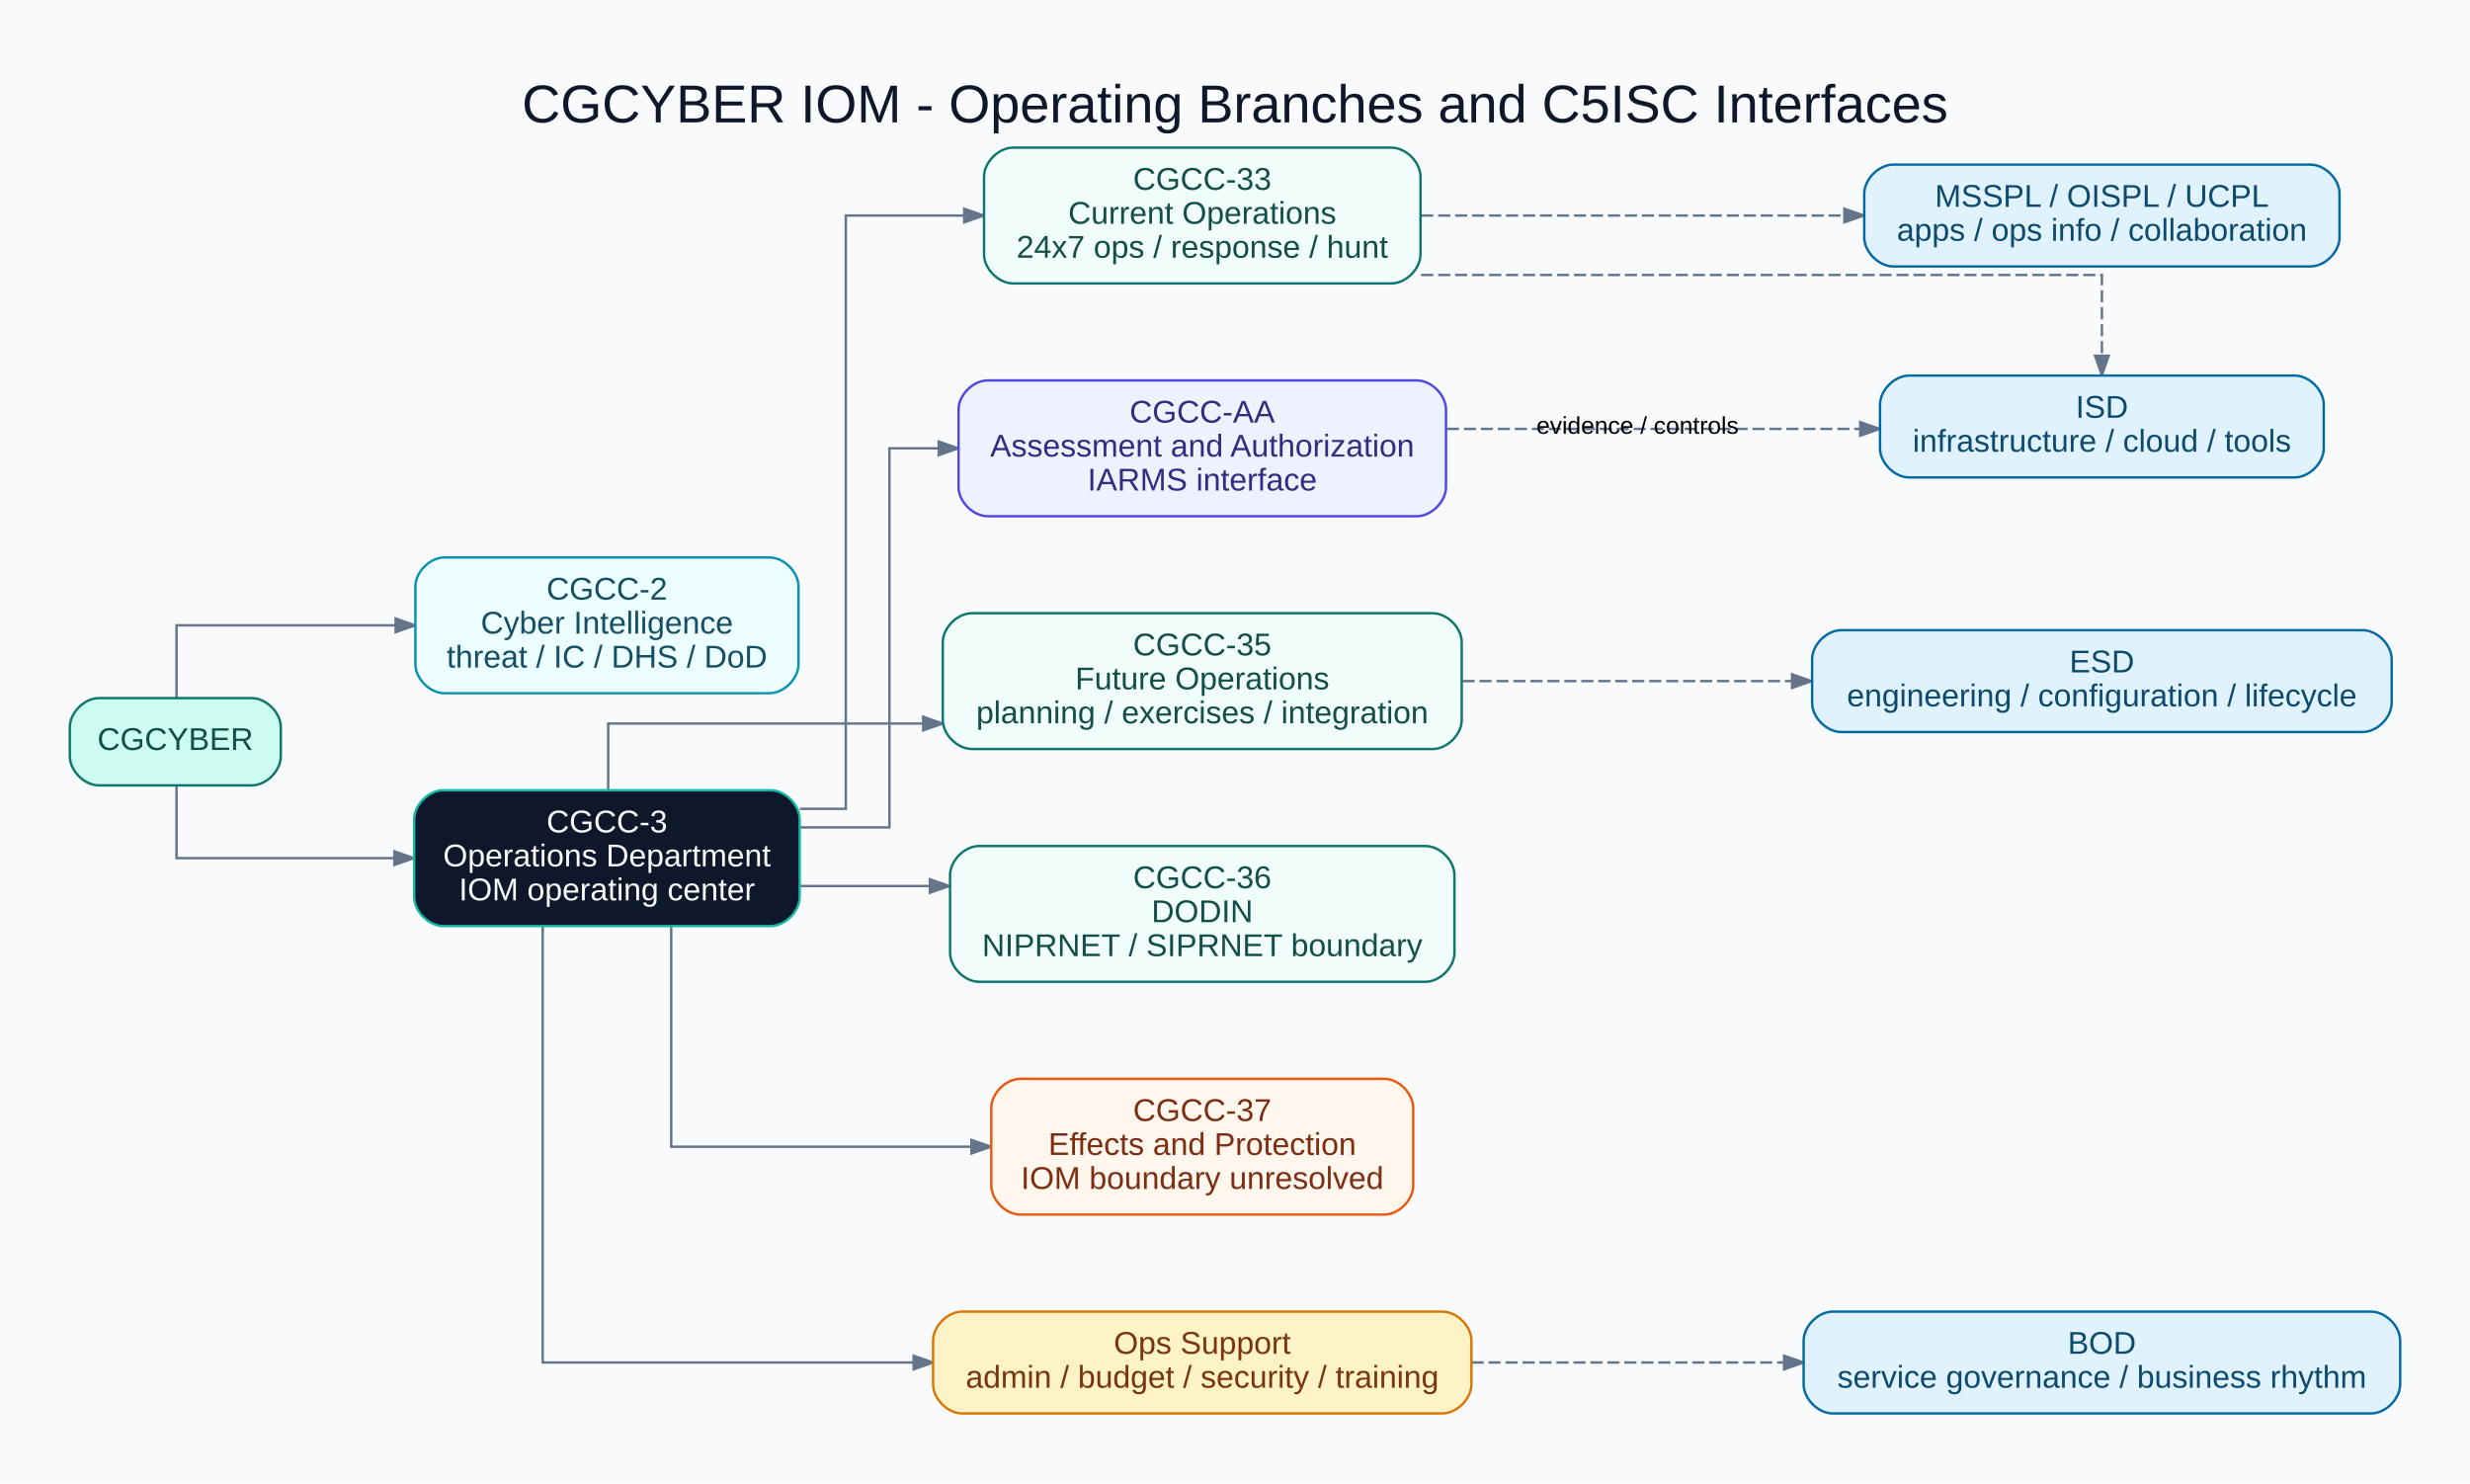
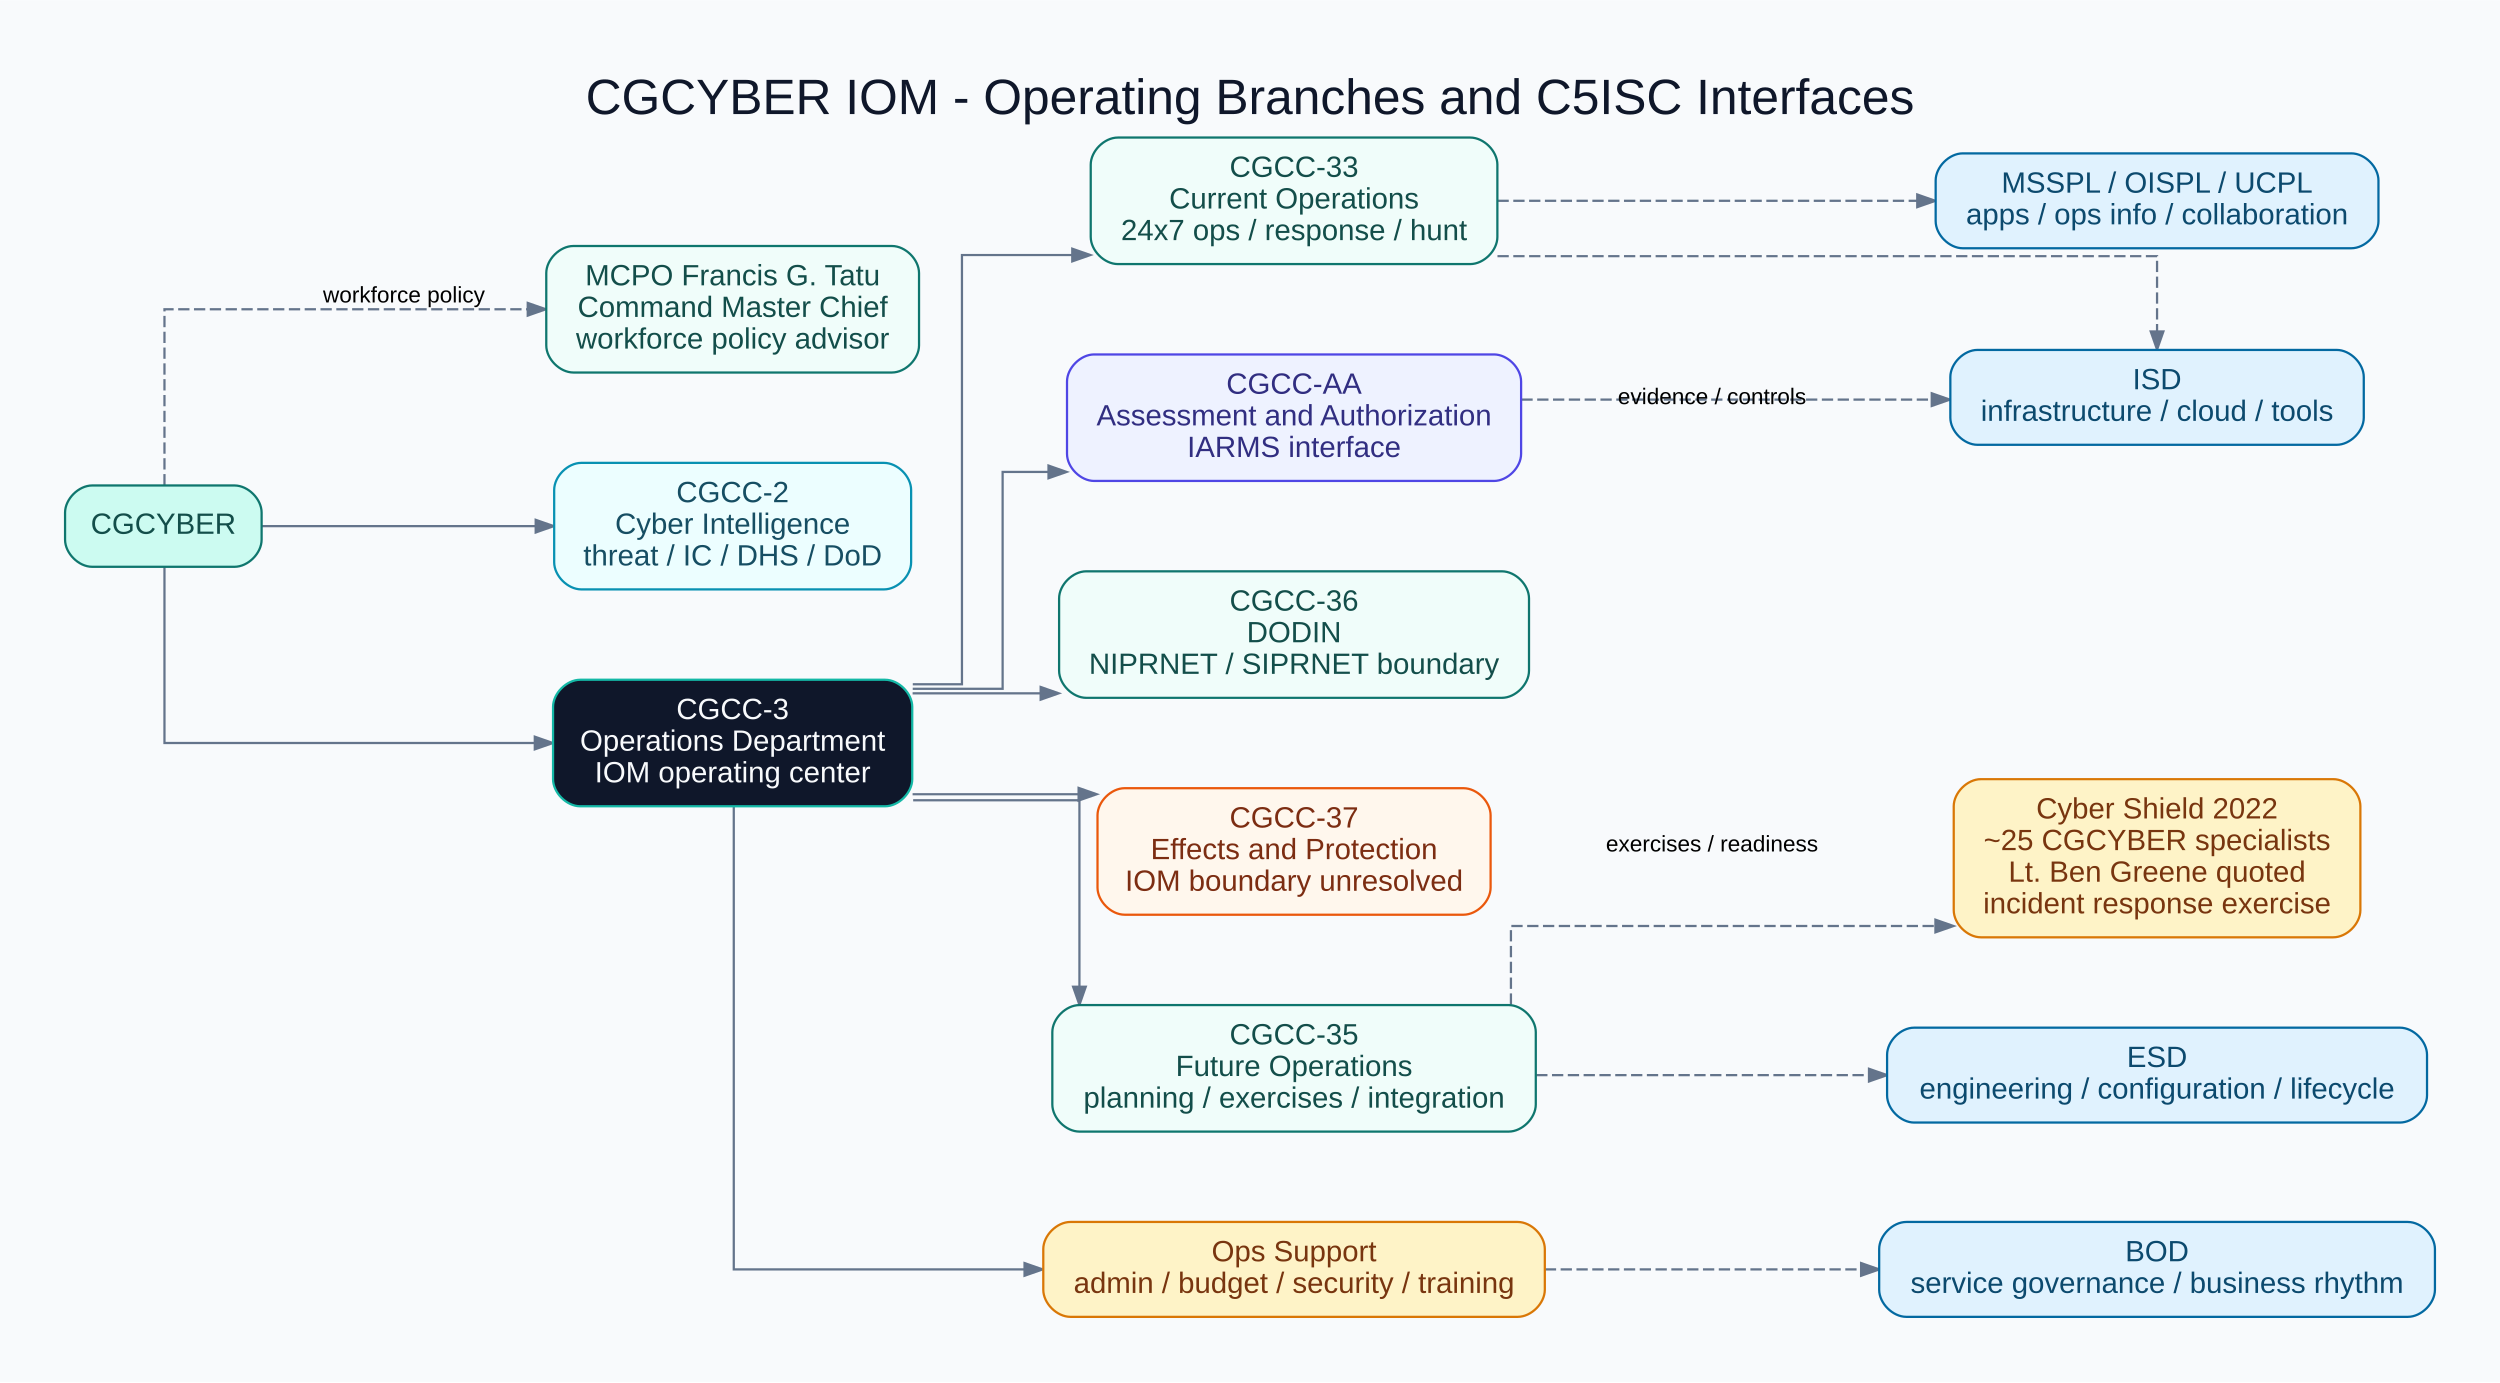
- <svg xmlns="http://www.w3.org/2000/svg" width="1019pt" height="612pt" viewBox="0.00 0.00 1018.60 611.60">
+ <svg xmlns="http://www.w3.org/2000/svg" width="1107pt" height="612pt" viewBox="0.00 0.00 1106.60 611.60">
  <g id="graph0" class="graph" transform="scale(1 1) rotate(0) translate(28.8 582.8)">
-     <polygon fill="#f8fafc" stroke="transparent" points="-28.8,28.8 -28.8,-582.8 989.8,-582.8 989.8,28.8 -28.8,28.8" />
-     <text text-anchor="middle" x="480.5" y="-532.4" font-family="Arial" font-size="22.00" fill="#0f172a">CGCYBER IOM - Operating Branches and C5ISC Interfaces</text>
+     <polygon fill="#f8fafc" stroke="transparent" points="-28.8,28.8 -28.8,-582.8 1077.8,-582.8 1077.8,28.8 -28.8,28.8" />
+     <text text-anchor="middle" x="524.5" y="-532.4" font-family="Arial" font-size="22.00" fill="#0f172a">CGCYBER IOM - Operating Branches and C5ISC Interfaces</text>
+     <g id="edge3" class="edge">
+       <path fill="none" stroke="#64748b" stroke-dasharray="5,2" d="M44,-368.06C44,-395.87 44,-446 44,-446 44,-446 204.8,-446 204.8,-446" />
+       <polygon fill="#64748b" stroke="#64748b" points="204.8,-448.8 212.8,-446 204.8,-443.2 204.8,-448.8" />
+       <text text-anchor="middle" x="150" y="-449" font-family="Arial" font-size="10.00">workforce policy</text>
+     </g>
    <g id="edge1" class="edge">
-       <path fill="none" stroke="#64748b" d="M44,-295.15C44,-308.74 44,-325 44,-325 44,-325 134.35,-325 134.35,-325" />
-       <polygon fill="#64748b" stroke="#64748b" points="134.35,-327.8 142.35,-325 134.35,-322.2 134.35,-327.8" />
+       <path fill="none" stroke="#64748b" d="M87.11,-350C87.11,-350 208.32,-350 208.32,-350" />
+       <polygon fill="#64748b" stroke="#64748b" points="208.32,-352.8 216.32,-350 208.32,-347.2 208.32,-352.8" />
    </g>
    <g id="edge2" class="edge">
-       <path fill="none" stroke="#64748b" d="M44,-258.85C44,-245.26 44,-229 44,-229 44,-229 133.84,-229 133.84,-229" />
-       <polygon fill="#64748b" stroke="#64748b" points="133.84,-231.8 141.84,-229 133.84,-226.2 133.84,-231.8" />
-     </g>
-     <g id="edge3" class="edge">
-       <path fill="none" stroke="#64748b" d="M301.01,-249.33C312.21,-249.33 320,-249.33 320,-249.33 320,-249.33 320,-494 320,-494 320,-494 368.83,-494 368.83,-494" />
-       <polygon fill="#64748b" stroke="#64748b" points="368.83,-496.8 376.83,-494 368.83,-491.2 368.83,-496.8" />
+       <path fill="none" stroke="#64748b" d="M44,-331.94C44,-304.13 44,-254 44,-254 44,-254 207.92,-254 207.92,-254" />
+       <polygon fill="#64748b" stroke="#64748b" points="207.92,-256.8 215.92,-254 207.92,-251.2 207.92,-256.8" />
    </g>
    <g id="edge4" class="edge">
-       <path fill="none" stroke="#64748b" d="M222,-257.08C222,-270.84 222,-284.5 222,-284.5 222,-284.5 351.9,-284.5 351.9,-284.5" />
-       <polygon fill="#64748b" stroke="#64748b" points="351.9,-287.3 359.9,-284.5 351.9,-281.7 351.9,-287.3" />
+       <path fill="none" stroke="#64748b" d="M375.23,-280C387.94,-280 397,-280 397,-280 397,-280 397,-470 397,-470 397,-470 445.83,-470 445.83,-470" />
+       <polygon fill="#64748b" stroke="#64748b" points="445.83,-472.8 453.83,-470 445.83,-467.2 445.83,-472.8" />
    </g>
    <g id="edge5" class="edge">
-       <path fill="none" stroke="#64748b" d="M301.21,-217.5C301.21,-217.5 354.66,-217.5 354.66,-217.5" />
-       <polygon fill="#64748b" stroke="#64748b" points="354.66,-220.3 362.66,-217.5 354.66,-214.7 354.66,-220.3" />
+       <path fill="none" stroke="#64748b" d="M375.4,-228.67C412.69,-228.67 449,-228.67 449,-228.67 449,-228.67 449,-146.12 449,-146.12" />
+       <polygon fill="#64748b" stroke="#64748b" points="451.8,-146.12 449,-138.12 446.2,-146.12 451.8,-146.12" />
    </g>
    <g id="edge6" class="edge">
-       <path fill="none" stroke="#64748b" d="M248,-200.8C248,-165.61 248,-110 248,-110 248,-110 371.82,-110 371.82,-110" />
-       <polygon fill="#64748b" stroke="#64748b" points="371.82,-112.8 379.82,-110 371.82,-107.2 371.82,-112.8" />
+       <path fill="none" stroke="#64748b" d="M375.15,-276C375.15,-276 431.84,-276 431.84,-276" />
+       <polygon fill="#64748b" stroke="#64748b" points="431.84,-278.8 439.84,-276 431.84,-273.2 431.84,-278.8" />
    </g>
    <g id="edge7" class="edge">
-       <path fill="none" stroke="#64748b" d="M301.14,-241.67C321.62,-241.67 338,-241.67 338,-241.67 338,-241.67 338,-398 338,-398 338,-398 358.31,-398 358.31,-398" />
-       <polygon fill="#64748b" stroke="#64748b" points="358.31,-400.8 366.31,-398 358.31,-395.2 358.31,-400.8" />
+       <path fill="none" stroke="#64748b" d="M375.15,-231.33C375.15,-231.33 448.63,-231.33 448.63,-231.33" />
+       <polygon fill="#64748b" stroke="#64748b" points="448.63,-234.13 456.63,-231.33 448.63,-228.53 448.63,-234.13" />
    </g>
    <g id="edge8" class="edge">
-       <path fill="none" stroke="#64748b" d="M195,-200.95C195,-144.17 195,-21 195,-21 195,-21 347.97,-21 347.97,-21" />
-       <polygon fill="#64748b" stroke="#64748b" points="347.97,-23.8 355.97,-21 347.97,-18.2 347.97,-23.8" />
+       <path fill="none" stroke="#64748b" d="M375.21,-278C397.13,-278 415,-278 415,-278 415,-278 415,-374 415,-374 415,-374 435.31,-374 435.31,-374" />
+       <polygon fill="#64748b" stroke="#64748b" points="435.31,-376.8 443.31,-374 435.31,-371.2 435.31,-376.8" />
    </g>
    <g id="edge9" class="edge">
-       <path fill="none" stroke="#64748b" stroke-dasharray="5,2" d="M557.28,-469.5C667.1,-469.5 838,-469.5 838,-469.5 838,-469.5 838,-436.16 838,-436.16" />
-       <polygon fill="#64748b" stroke="#64748b" points="840.8,-436.16 838,-428.16 835.2,-436.16 840.8,-436.16" />
+       <path fill="none" stroke="#64748b" d="M296,-225.89C296,-163.92 296,-21 296,-21 296,-21 424.7,-21 424.7,-21" />
+       <polygon fill="#64748b" stroke="#64748b" points="424.7,-23.8 432.7,-21 424.7,-18.2 424.7,-23.8" />
+     </g>
+     <g id="edge10" class="edge">
+       <path fill="none" stroke="#64748b" stroke-dasharray="5,2" d="M634.04,-469.5C746.98,-469.5 926,-469.5 926,-469.5 926,-469.5 926,-436.16 926,-436.16" />
+       <polygon fill="#64748b" stroke="#64748b" points="928.8,-436.16 926,-428.16 923.2,-436.16 928.8,-436.16" />
+     </g>
+     <g id="edge13" class="edge">
+       <path fill="none" stroke="#64748b" stroke-dasharray="5,2" d="M634.04,-494C634.04,-494 819.85,-494 819.85,-494" />
+       <polygon fill="#64748b" stroke="#64748b" points="819.85,-496.8 827.85,-494 819.85,-491.2 819.85,-496.8" />
+     </g>
+     <g id="edge15" class="edge">
+       <path fill="none" stroke="#64748b" stroke-dasharray="5,2" d="M640,-138.18C640,-154.96 640,-173 640,-173 640,-173 827.9,-173 827.9,-173" />
+       <polygon fill="#64748b" stroke="#64748b" points="827.9,-175.8 835.9,-173 827.9,-170.2 827.9,-175.8" />
+       <text text-anchor="middle" x="729" y="-206" font-family="Arial" font-size="10.00">exercises / readiness</text>
+     </g>
+     <g id="edge11" class="edge">
+       <path fill="none" stroke="#64748b" stroke-dasharray="5,2" d="M651.17,-107C651.17,-107 798.49,-107 798.49,-107" />
+       <polygon fill="#64748b" stroke="#64748b" points="798.49,-109.8 806.49,-107 798.49,-104.2 798.49,-109.8" />
+     </g>
+     <g id="edge14" class="edge">
+       <path fill="none" stroke="#64748b" stroke-dasharray="5,2" d="M644.62,-406C644.62,-406 826.27,-406 826.27,-406" />
+       <polygon fill="#64748b" stroke="#64748b" points="826.27,-408.8 834.27,-406 826.27,-403.2 826.27,-408.8" />
+       <text text-anchor="middle" x="729" y="-404" font-family="Arial" font-size="10.00">evidence / controls</text>
    </g>
    <g id="edge12" class="edge">
-       <path fill="none" stroke="#64748b" stroke-dasharray="5,2" d="M557.28,-494C557.28,-494 731.81,-494 731.81,-494" />
-       <polygon fill="#64748b" stroke="#64748b" points="731.81,-496.8 739.81,-494 731.81,-491.2 731.81,-496.8" />
-     </g>
-     <g id="edge10" class="edge">
-       <path fill="none" stroke="#64748b" stroke-dasharray="5,2" d="M574.31,-302C574.31,-302 710.24,-302 710.24,-302" />
-       <polygon fill="#64748b" stroke="#64748b" points="710.24,-304.8 718.24,-302 710.24,-299.2 710.24,-304.8" />
-     </g>
-     <g id="edge13" class="edge">
-       <path fill="none" stroke="#64748b" stroke-dasharray="5,2" d="M567.89,-406C567.89,-406 738.34,-406 738.34,-406" />
-       <polygon fill="#64748b" stroke="#64748b" points="738.34,-408.8 746.34,-406 738.34,-403.2 738.34,-408.8" />
-       <text text-anchor="middle" x="646.5" y="-404" font-family="Arial" font-size="10.00">evidence / controls</text>
-     </g>
-     <g id="edge11" class="edge">
-       <path fill="none" stroke="#64748b" stroke-dasharray="5,2" d="M578.06,-21C578.06,-21 706.94,-21 706.94,-21" />
-       <polygon fill="#64748b" stroke="#64748b" points="706.94,-23.8 714.94,-21 706.94,-18.2 706.94,-23.8" />
+       <path fill="none" stroke="#64748b" stroke-dasharray="5,2" d="M655,-21C655,-21 795,-21 795,-21" />
+       <polygon fill="#64748b" stroke="#64748b" points="795,-23.8 803,-21 795,-18.2 795,-23.8" />
    </g>
    <g id="node1" class="node">
-       <path fill="#ccfbf1" stroke="#0f766e" d="M75,-295C75,-295 12,-295 12,-295 6,-295 0,-289 0,-283 0,-283 0,-271 0,-271 0,-265 6,-259 12,-259 12,-259 75,-259 75,-259 81,-259 87,-265 87,-271 87,-271 87,-283 87,-283 87,-289 81,-295 75,-295" />
-       <text text-anchor="middle" x="43.5" y="-273.6" font-family="Arial" font-size="13.00" fill="#134e4a">CGCYBER</text>
+       <path fill="#ccfbf1" stroke="#0f766e" d="M75,-368C75,-368 12,-368 12,-368 6,-368 0,-362 0,-356 0,-356 0,-344 0,-344 0,-338 6,-332 12,-332 12,-332 75,-332 75,-332 81,-332 87,-338 87,-344 87,-344 87,-356 87,-356 87,-362 81,-368 75,-368" />
+       <text text-anchor="middle" x="43.5" y="-346.6" font-family="Arial" font-size="13.00" fill="#134e4a">CGCYBER</text>
    </g>
    <g id="node2" class="node">
-       <path fill="#ecfeff" stroke="#0891b2" d="M288.5,-353C288.5,-353 154.5,-353 154.5,-353 148.5,-353 142.5,-347 142.5,-341 142.5,-341 142.5,-309 142.5,-309 142.5,-303 148.5,-297 154.5,-297 154.5,-297 288.5,-297 288.5,-297 294.5,-297 300.5,-303 300.5,-309 300.5,-309 300.5,-341 300.5,-341 300.5,-347 294.5,-353 288.5,-353" />
-       <text text-anchor="middle" x="221.5" y="-335.6" font-family="Arial" font-size="13.00" fill="#164e63">CGCC-2</text>
-       <text text-anchor="middle" x="221.5" y="-321.6" font-family="Arial" font-size="13.00" fill="#164e63">Cyber Intelligence</text>
-       <text text-anchor="middle" x="221.5" y="-307.6" font-family="Arial" font-size="13.00" fill="#164e63">threat / IC / DHS / DoD</text>
+       <path fill="#f0fdfa" stroke="#0f766e" d="M366,-474C366,-474 225,-474 225,-474 219,-474 213,-468 213,-462 213,-462 213,-430 213,-430 213,-424 219,-418 225,-418 225,-418 366,-418 366,-418 372,-418 378,-424 378,-430 378,-430 378,-462 378,-462 378,-468 372,-474 366,-474" />
+       <text text-anchor="middle" x="295.5" y="-456.6" font-family="Arial" font-size="13.00" fill="#134e4a">MCPO Francis G. Tatu</text>
+       <text text-anchor="middle" x="295.5" y="-442.6" font-family="Arial" font-size="13.00" fill="#134e4a">Command Master Chief</text>
+       <text text-anchor="middle" x="295.5" y="-428.6" font-family="Arial" font-size="13.00" fill="#134e4a">workforce policy advisor</text>
    </g>
    <g id="node3" class="node">
-       <path fill="#0f172a" stroke="#14b8a6" d="M289,-257C289,-257 154,-257 154,-257 148,-257 142,-251 142,-245 142,-245 142,-213 142,-213 142,-207 148,-201 154,-201 154,-201 289,-201 289,-201 295,-201 301,-207 301,-213 301,-213 301,-245 301,-245 301,-251 295,-257 289,-257" />
-       <text text-anchor="middle" x="221.5" y="-239.6" font-family="Arial" font-size="13.00" fill="#f8fafc">CGCC-3</text>
-       <text text-anchor="middle" x="221.5" y="-225.6" font-family="Arial" font-size="13.00" fill="#f8fafc">Operations Department</text>
-       <text text-anchor="middle" x="221.5" y="-211.6" font-family="Arial" font-size="13.00" fill="#f8fafc">IOM operating center</text>
+       <path fill="#ecfeff" stroke="#0891b2" d="M362.5,-378C362.5,-378 228.5,-378 228.5,-378 222.5,-378 216.5,-372 216.5,-366 216.5,-366 216.5,-334 216.5,-334 216.5,-328 222.5,-322 228.5,-322 228.5,-322 362.5,-322 362.5,-322 368.5,-322 374.5,-328 374.5,-334 374.5,-334 374.5,-366 374.5,-366 374.5,-372 368.5,-378 362.5,-378" />
+       <text text-anchor="middle" x="295.5" y="-360.6" font-family="Arial" font-size="13.00" fill="#164e63">CGCC-2</text>
+       <text text-anchor="middle" x="295.5" y="-346.6" font-family="Arial" font-size="13.00" fill="#164e63">Cyber Intelligence</text>
+       <text text-anchor="middle" x="295.5" y="-332.6" font-family="Arial" font-size="13.00" fill="#164e63">threat / IC / DHS / DoD</text>
    </g>
    <g id="node4" class="node">
-       <path fill="#f0fdfa" stroke="#0f766e" d="M545,-522C545,-522 389,-522 389,-522 383,-522 377,-516 377,-510 377,-510 377,-478 377,-478 377,-472 383,-466 389,-466 389,-466 545,-466 545,-466 551,-466 557,-472 557,-478 557,-478 557,-510 557,-510 557,-516 551,-522 545,-522" />
-       <text text-anchor="middle" x="467" y="-504.6" font-family="Arial" font-size="13.00" fill="#134e4a">CGCC-33</text>
-       <text text-anchor="middle" x="467" y="-490.6" font-family="Arial" font-size="13.00" fill="#134e4a">Current Operations</text>
-       <text text-anchor="middle" x="467" y="-476.6" font-family="Arial" font-size="13.00" fill="#134e4a">24x7 ops / response / hunt</text>
+       <path fill="#0f172a" stroke="#14b8a6" d="M363,-282C363,-282 228,-282 228,-282 222,-282 216,-276 216,-270 216,-270 216,-238 216,-238 216,-232 222,-226 228,-226 228,-226 363,-226 363,-226 369,-226 375,-232 375,-238 375,-238 375,-270 375,-270 375,-276 369,-282 363,-282" />
+       <text text-anchor="middle" x="295.5" y="-264.6" font-family="Arial" font-size="13.00" fill="#f8fafc">CGCC-3</text>
+       <text text-anchor="middle" x="295.5" y="-250.6" font-family="Arial" font-size="13.00" fill="#f8fafc">Operations Department</text>
+       <text text-anchor="middle" x="295.5" y="-236.6" font-family="Arial" font-size="13.00" fill="#f8fafc">IOM operating center</text>
    </g>
    <g id="node5" class="node">
-       <path fill="#f0fdfa" stroke="#0f766e" d="M562,-330C562,-330 372,-330 372,-330 366,-330 360,-324 360,-318 360,-318 360,-286 360,-286 360,-280 366,-274 372,-274 372,-274 562,-274 562,-274 568,-274 574,-280 574,-286 574,-286 574,-318 574,-318 574,-324 568,-330 562,-330" />
-       <text text-anchor="middle" x="467" y="-312.6" font-family="Arial" font-size="13.00" fill="#134e4a">CGCC-35</text>
-       <text text-anchor="middle" x="467" y="-298.6" font-family="Arial" font-size="13.00" fill="#134e4a">Future Operations</text>
-       <text text-anchor="middle" x="467" y="-284.6" font-family="Arial" font-size="13.00" fill="#134e4a">planning / exercises / integration</text>
+       <path fill="#f0fdfa" stroke="#0f766e" d="M622,-522C622,-522 466,-522 466,-522 460,-522 454,-516 454,-510 454,-510 454,-478 454,-478 454,-472 460,-466 466,-466 466,-466 622,-466 622,-466 628,-466 634,-472 634,-478 634,-478 634,-510 634,-510 634,-516 628,-522 622,-522" />
+       <text text-anchor="middle" x="544" y="-504.6" font-family="Arial" font-size="13.00" fill="#134e4a">CGCC-33</text>
+       <text text-anchor="middle" x="544" y="-490.6" font-family="Arial" font-size="13.00" fill="#134e4a">Current Operations</text>
+       <text text-anchor="middle" x="544" y="-476.6" font-family="Arial" font-size="13.00" fill="#134e4a">24x7 ops / response / hunt</text>
    </g>
    <g id="node6" class="node">
-       <path fill="#f0fdfa" stroke="#0f766e" d="M559,-234C559,-234 375,-234 375,-234 369,-234 363,-228 363,-222 363,-222 363,-190 363,-190 363,-184 369,-178 375,-178 375,-178 559,-178 559,-178 565,-178 571,-184 571,-190 571,-190 571,-222 571,-222 571,-228 565,-234 559,-234" />
-       <text text-anchor="middle" x="467" y="-216.6" font-family="Arial" font-size="13.00" fill="#134e4a">CGCC-36</text>
-       <text text-anchor="middle" x="467" y="-202.6" font-family="Arial" font-size="13.00" fill="#134e4a">DODIN</text>
-       <text text-anchor="middle" x="467" y="-188.6" font-family="Arial" font-size="13.00" fill="#134e4a">NIPRNET / SIPRNET boundary</text>
+       <path fill="#f0fdfa" stroke="#0f766e" d="M639,-138C639,-138 449,-138 449,-138 443,-138 437,-132 437,-126 437,-126 437,-94 437,-94 437,-88 443,-82 449,-82 449,-82 639,-82 639,-82 645,-82 651,-88 651,-94 651,-94 651,-126 651,-126 651,-132 645,-138 639,-138" />
+       <text text-anchor="middle" x="544" y="-120.6" font-family="Arial" font-size="13.00" fill="#134e4a">CGCC-35</text>
+       <text text-anchor="middle" x="544" y="-106.6" font-family="Arial" font-size="13.00" fill="#134e4a">Future Operations</text>
+       <text text-anchor="middle" x="544" y="-92.6" font-family="Arial" font-size="13.00" fill="#134e4a">planning / exercises / integration</text>
    </g>
    <g id="node7" class="node">
-       <path fill="#fff7ed" stroke="#ea580c" d="M542,-138C542,-138 392,-138 392,-138 386,-138 380,-132 380,-126 380,-126 380,-94 380,-94 380,-88 386,-82 392,-82 392,-82 542,-82 542,-82 548,-82 554,-88 554,-94 554,-94 554,-126 554,-126 554,-132 548,-138 542,-138" />
-       <text text-anchor="middle" x="467" y="-120.6" font-family="Arial" font-size="13.00" fill="#7c2d12">CGCC-37</text>
-       <text text-anchor="middle" x="467" y="-106.6" font-family="Arial" font-size="13.00" fill="#7c2d12">Effects and Protection</text>
-       <text text-anchor="middle" x="467" y="-92.6" font-family="Arial" font-size="13.00" fill="#7c2d12">IOM boundary unresolved</text>
+       <path fill="#f0fdfa" stroke="#0f766e" d="M636,-330C636,-330 452,-330 452,-330 446,-330 440,-324 440,-318 440,-318 440,-286 440,-286 440,-280 446,-274 452,-274 452,-274 636,-274 636,-274 642,-274 648,-280 648,-286 648,-286 648,-318 648,-318 648,-324 642,-330 636,-330" />
+       <text text-anchor="middle" x="544" y="-312.6" font-family="Arial" font-size="13.00" fill="#134e4a">CGCC-36</text>
+       <text text-anchor="middle" x="544" y="-298.6" font-family="Arial" font-size="13.00" fill="#134e4a">DODIN</text>
+       <text text-anchor="middle" x="544" y="-284.6" font-family="Arial" font-size="13.00" fill="#134e4a">NIPRNET / SIPRNET boundary</text>
    </g>
    <g id="node8" class="node">
-       <path fill="#eef2ff" stroke="#4f46e5" d="M555.5,-426C555.5,-426 378.5,-426 378.5,-426 372.5,-426 366.5,-420 366.5,-414 366.5,-414 366.5,-382 366.5,-382 366.5,-376 372.5,-370 378.5,-370 378.5,-370 555.5,-370 555.5,-370 561.5,-370 567.5,-376 567.5,-382 567.5,-382 567.5,-414 567.5,-414 567.5,-420 561.5,-426 555.5,-426" />
-       <text text-anchor="middle" x="467" y="-408.6" font-family="Arial" font-size="13.00" fill="#312e81">CGCC-AA</text>
-       <text text-anchor="middle" x="467" y="-394.6" font-family="Arial" font-size="13.00" fill="#312e81">Assessment and Authorization</text>
-       <text text-anchor="middle" x="467" y="-380.6" font-family="Arial" font-size="13.00" fill="#312e81">IARMS interface</text>
+       <path fill="#fff7ed" stroke="#ea580c" d="M619,-234C619,-234 469,-234 469,-234 463,-234 457,-228 457,-222 457,-222 457,-190 457,-190 457,-184 463,-178 469,-178 469,-178 619,-178 619,-178 625,-178 631,-184 631,-190 631,-190 631,-222 631,-222 631,-228 625,-234 619,-234" />
+       <text text-anchor="middle" x="544" y="-216.6" font-family="Arial" font-size="13.00" fill="#7c2d12">CGCC-37</text>
+       <text text-anchor="middle" x="544" y="-202.6" font-family="Arial" font-size="13.00" fill="#7c2d12">Effects and Protection</text>
+       <text text-anchor="middle" x="544" y="-188.6" font-family="Arial" font-size="13.00" fill="#7c2d12">IOM boundary unresolved</text>
    </g>
    <g id="node9" class="node">
-       <path fill="#fef3c7" stroke="#d97706" d="M566,-42C566,-42 368,-42 368,-42 362,-42 356,-36 356,-30 356,-30 356,-12 356,-12 356,-6 362,0 368,0 368,0 566,0 566,0 572,0 578,-6 578,-12 578,-12 578,-30 578,-30 578,-36 572,-42 566,-42" />
-       <text text-anchor="middle" x="467" y="-24.6" font-family="Arial" font-size="13.00" fill="#78350f">Ops Support</text>
-       <text text-anchor="middle" x="467" y="-10.6" font-family="Arial" font-size="13.00" fill="#78350f">admin / budget / security / training</text>
+       <path fill="#eef2ff" stroke="#4f46e5" d="M632.5,-426C632.5,-426 455.5,-426 455.5,-426 449.5,-426 443.5,-420 443.5,-414 443.5,-414 443.5,-382 443.5,-382 443.5,-376 449.5,-370 455.5,-370 455.5,-370 632.5,-370 632.5,-370 638.5,-370 644.5,-376 644.5,-382 644.5,-382 644.5,-414 644.5,-414 644.5,-420 638.5,-426 632.5,-426" />
+       <text text-anchor="middle" x="544" y="-408.6" font-family="Arial" font-size="13.00" fill="#312e81">CGCC-AA</text>
+       <text text-anchor="middle" x="544" y="-394.6" font-family="Arial" font-size="13.00" fill="#312e81">Assessment and Authorization</text>
+       <text text-anchor="middle" x="544" y="-380.6" font-family="Arial" font-size="13.00" fill="#312e81">IARMS interface</text>
    </g>
    <g id="node10" class="node">
-       <path fill="#e0f2fe" stroke="#0369a1" d="M917.5,-428C917.5,-428 758.5,-428 758.5,-428 752.5,-428 746.5,-422 746.5,-416 746.5,-416 746.5,-398 746.5,-398 746.5,-392 752.5,-386 758.5,-386 758.5,-386 917.5,-386 917.5,-386 923.5,-386 929.5,-392 929.5,-398 929.5,-398 929.5,-416 929.5,-416 929.5,-422 923.5,-428 917.5,-428" />
-       <text text-anchor="middle" x="838" y="-410.6" font-family="Arial" font-size="13.00" fill="#0c4a6e">ISD</text>
-       <text text-anchor="middle" x="838" y="-396.6" font-family="Arial" font-size="13.00" fill="#0c4a6e">infrastructure / cloud / tools</text>
+       <path fill="#fef3c7" stroke="#d97706" d="M643,-42C643,-42 445,-42 445,-42 439,-42 433,-36 433,-30 433,-30 433,-12 433,-12 433,-6 439,0 445,0 445,0 643,0 643,0 649,0 655,-6 655,-12 655,-12 655,-30 655,-30 655,-36 649,-42 643,-42" />
+       <text text-anchor="middle" x="544" y="-24.6" font-family="Arial" font-size="13.00" fill="#78350f">Ops Support</text>
+       <text text-anchor="middle" x="544" y="-10.6" font-family="Arial" font-size="13.00" fill="#78350f">admin / budget / security / training</text>
    </g>
    <g id="node11" class="node">
-       <path fill="#e0f2fe" stroke="#0369a1" d="M945.5,-323C945.5,-323 730.5,-323 730.5,-323 724.5,-323 718.5,-317 718.5,-311 718.5,-311 718.5,-293 718.5,-293 718.5,-287 724.5,-281 730.5,-281 730.5,-281 945.5,-281 945.5,-281 951.5,-281 957.5,-287 957.5,-293 957.5,-293 957.5,-311 957.5,-311 957.5,-317 951.5,-323 945.5,-323" />
-       <text text-anchor="middle" x="838" y="-305.6" font-family="Arial" font-size="13.00" fill="#0c4a6e">ESD</text>
-       <text text-anchor="middle" x="838" y="-291.6" font-family="Arial" font-size="13.00" fill="#0c4a6e">engineering / configuration / lifecycle</text>
+       <path fill="#fef3c7" stroke="#d97706" d="M1004,-238C1004,-238 848,-238 848,-238 842,-238 836,-232 836,-226 836,-226 836,-180 836,-180 836,-174 842,-168 848,-168 848,-168 1004,-168 1004,-168 1010,-168 1016,-174 1016,-180 1016,-180 1016,-226 1016,-226 1016,-232 1010,-238 1004,-238" />
+       <text text-anchor="middle" x="926" y="-220.6" font-family="Arial" font-size="13.00" fill="#78350f">Cyber Shield 2022</text>
+       <text text-anchor="middle" x="926" y="-206.6" font-family="Arial" font-size="13.00" fill="#78350f">~25 CGCYBER specialists</text>
+       <text text-anchor="middle" x="926" y="-192.6" font-family="Arial" font-size="13.00" fill="#78350f">Lt. Ben Greene quoted</text>
+       <text text-anchor="middle" x="926" y="-178.6" font-family="Arial" font-size="13.00" fill="#78350f">incident response exercise</text>
    </g>
    <g id="node12" class="node">
-       <path fill="#e0f2fe" stroke="#0369a1" d="M949,-42C949,-42 727,-42 727,-42 721,-42 715,-36 715,-30 715,-30 715,-12 715,-12 715,-6 721,0 727,0 727,0 949,0 949,0 955,0 961,-6 961,-12 961,-12 961,-30 961,-30 961,-36 955,-42 949,-42" />
-       <text text-anchor="middle" x="838" y="-24.6" font-family="Arial" font-size="13.00" fill="#0c4a6e">BOD</text>
-       <text text-anchor="middle" x="838" y="-10.6" font-family="Arial" font-size="13.00" fill="#0c4a6e">service governance / business rhythm</text>
+       <path fill="#e0f2fe" stroke="#0369a1" d="M1005.5,-428C1005.5,-428 846.5,-428 846.5,-428 840.5,-428 834.5,-422 834.5,-416 834.5,-416 834.5,-398 834.5,-398 834.5,-392 840.5,-386 846.5,-386 846.5,-386 1005.5,-386 1005.5,-386 1011.5,-386 1017.5,-392 1017.5,-398 1017.5,-398 1017.5,-416 1017.5,-416 1017.5,-422 1011.5,-428 1005.5,-428" />
+       <text text-anchor="middle" x="926" y="-410.6" font-family="Arial" font-size="13.00" fill="#0c4a6e">ISD</text>
+       <text text-anchor="middle" x="926" y="-396.6" font-family="Arial" font-size="13.00" fill="#0c4a6e">infrastructure / cloud / tools</text>
    </g>
    <g id="node13" class="node">
-       <path fill="#e0f2fe" stroke="#0369a1" d="M924,-515C924,-515 752,-515 752,-515 746,-515 740,-509 740,-503 740,-503 740,-485 740,-485 740,-479 746,-473 752,-473 752,-473 924,-473 924,-473 930,-473 936,-479 936,-485 936,-485 936,-503 936,-503 936,-509 930,-515 924,-515" />
-       <text text-anchor="middle" x="838" y="-497.6" font-family="Arial" font-size="13.00" fill="#0c4a6e">MSSPL / OISPL / UCPL</text>
-       <text text-anchor="middle" x="838" y="-483.6" font-family="Arial" font-size="13.00" fill="#0c4a6e">apps / ops info / collaboration</text>
+       <path fill="#e0f2fe" stroke="#0369a1" d="M1033.5,-128C1033.5,-128 818.5,-128 818.5,-128 812.5,-128 806.5,-122 806.5,-116 806.5,-116 806.5,-98 806.5,-98 806.5,-92 812.5,-86 818.5,-86 818.5,-86 1033.5,-86 1033.5,-86 1039.5,-86 1045.5,-92 1045.5,-98 1045.5,-98 1045.5,-116 1045.5,-116 1045.5,-122 1039.5,-128 1033.5,-128" />
+       <text text-anchor="middle" x="926" y="-110.6" font-family="Arial" font-size="13.00" fill="#0c4a6e">ESD</text>
+       <text text-anchor="middle" x="926" y="-96.6" font-family="Arial" font-size="13.00" fill="#0c4a6e">engineering / configuration / lifecycle</text>
+     </g>
+     <g id="node14" class="node">
+       <path fill="#e0f2fe" stroke="#0369a1" d="M1037,-42C1037,-42 815,-42 815,-42 809,-42 803,-36 803,-30 803,-30 803,-12 803,-12 803,-6 809,0 815,0 815,0 1037,0 1037,0 1043,0 1049,-6 1049,-12 1049,-12 1049,-30 1049,-30 1049,-36 1043,-42 1037,-42" />
+       <text text-anchor="middle" x="926" y="-24.6" font-family="Arial" font-size="13.00" fill="#0c4a6e">BOD</text>
+       <text text-anchor="middle" x="926" y="-10.6" font-family="Arial" font-size="13.00" fill="#0c4a6e">service governance / business rhythm</text>
+     </g>
+     <g id="node15" class="node">
+       <path fill="#e0f2fe" stroke="#0369a1" d="M1012,-515C1012,-515 840,-515 840,-515 834,-515 828,-509 828,-503 828,-503 828,-485 828,-485 828,-479 834,-473 840,-473 840,-473 1012,-473 1012,-473 1018,-473 1024,-479 1024,-485 1024,-485 1024,-503 1024,-503 1024,-509 1018,-515 1012,-515" />
+       <text text-anchor="middle" x="926" y="-497.6" font-family="Arial" font-size="13.00" fill="#0c4a6e">MSSPL / OISPL / UCPL</text>
+       <text text-anchor="middle" x="926" y="-483.6" font-family="Arial" font-size="13.00" fill="#0c4a6e">apps / ops info / collaboration</text>
    </g>
  </g>
</svg>
